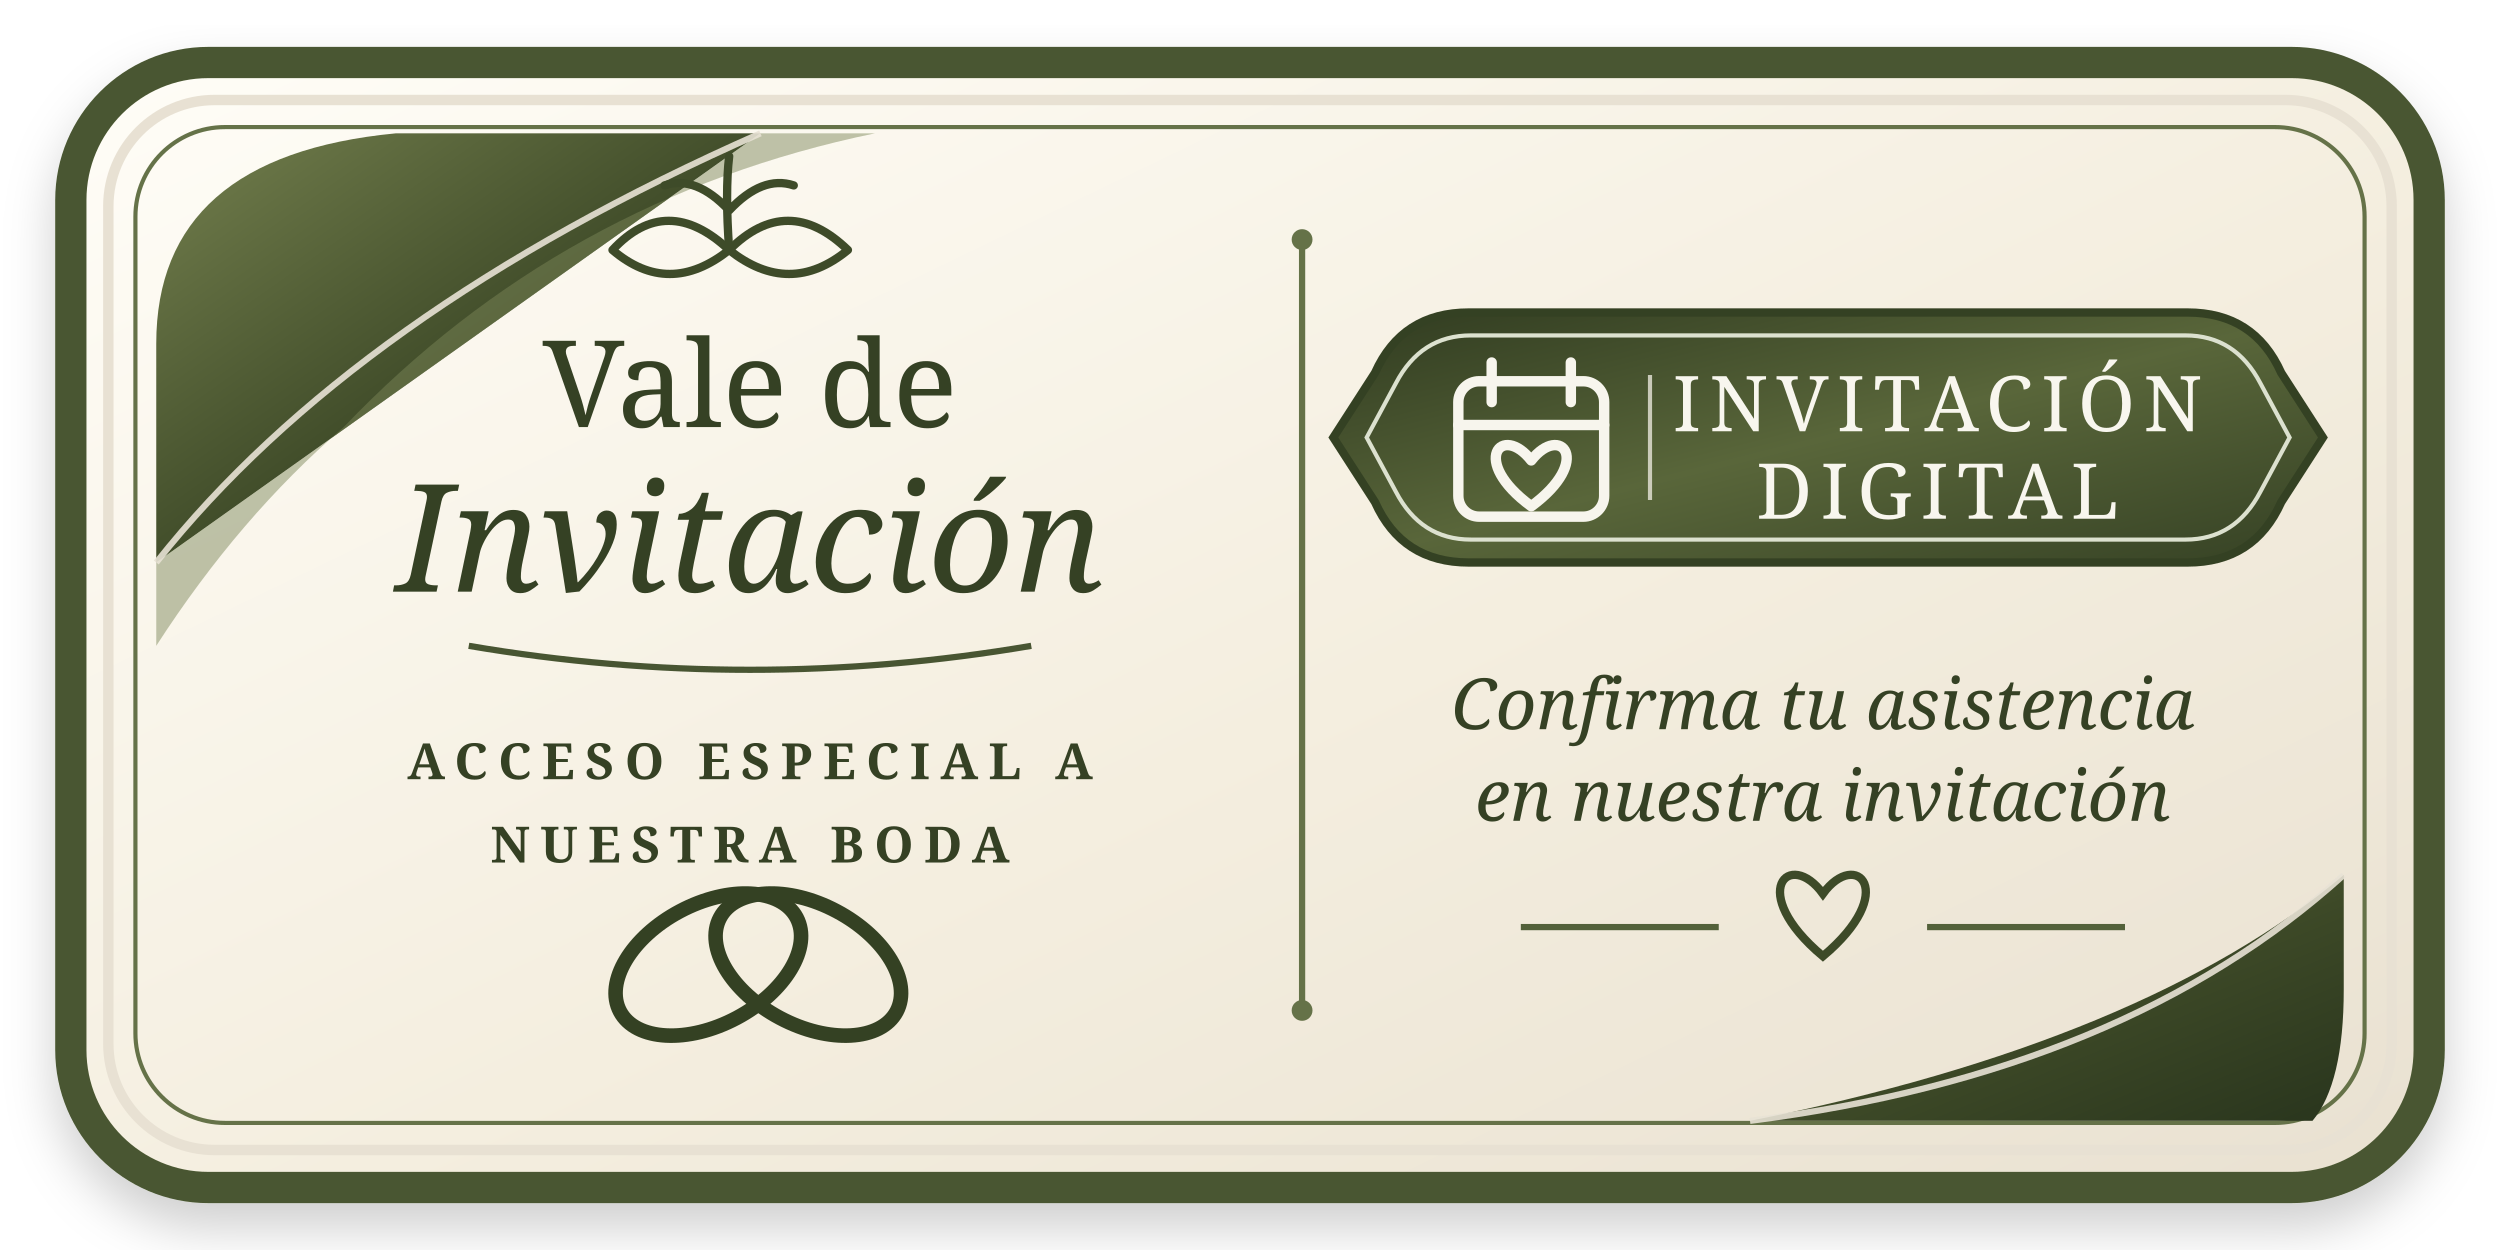
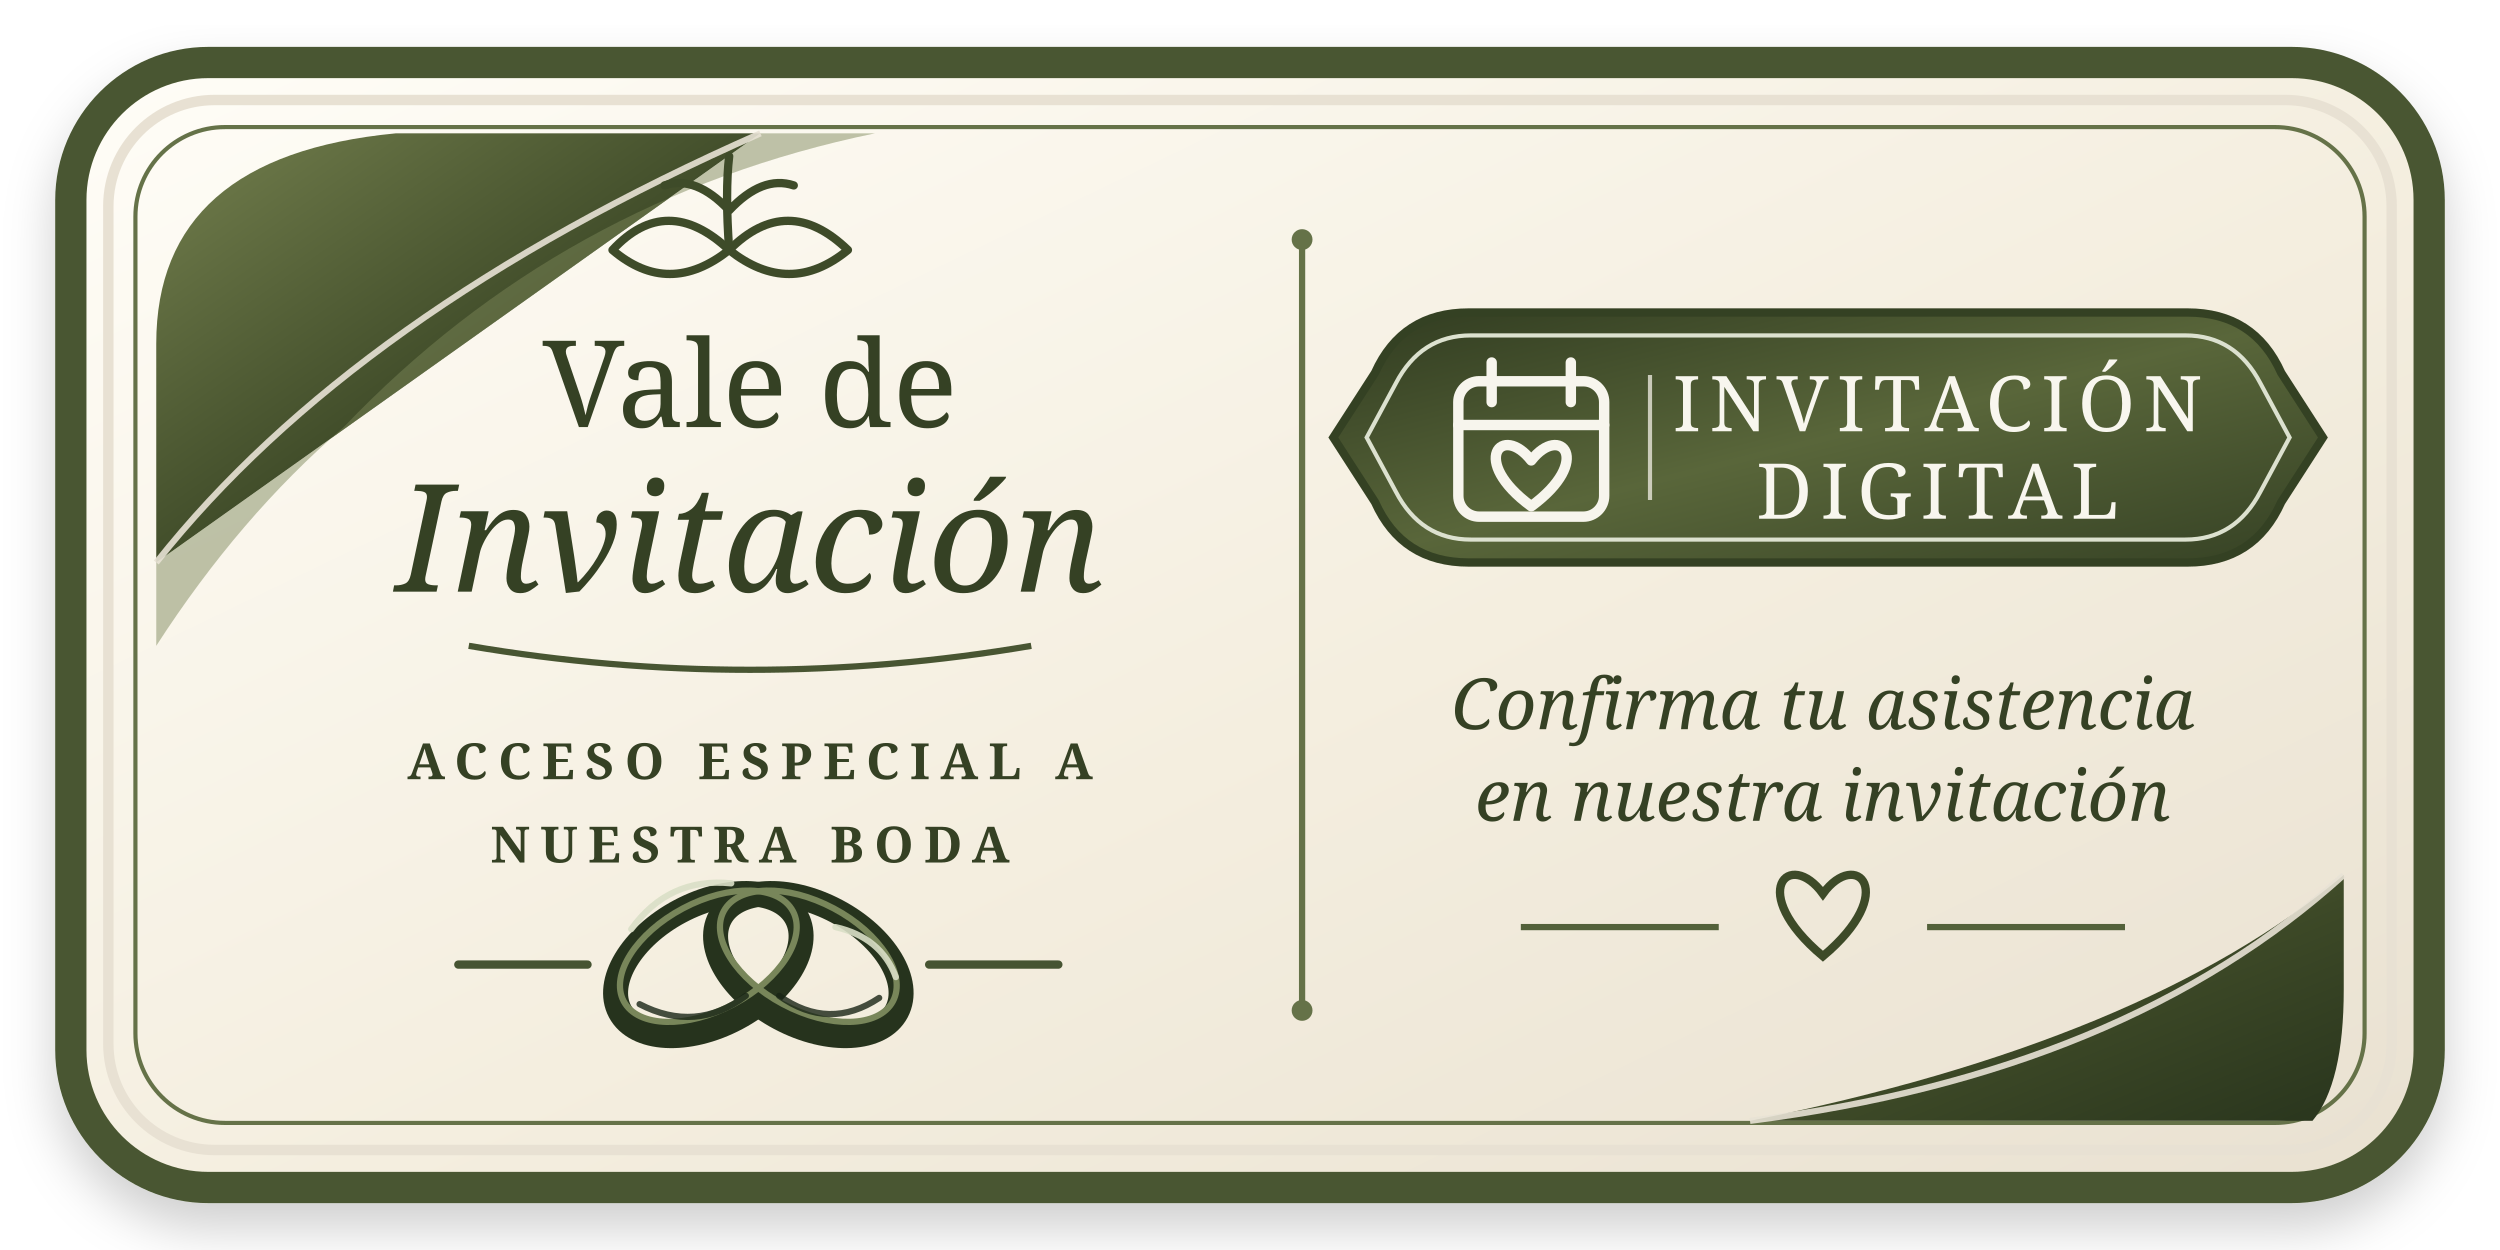
<svg xmlns="http://www.w3.org/2000/svg" viewBox="0 0 1200 600" role="img" aria-labelledby="title desc">
  <defs>
    <linearGradient id="beige" x1="0" y1="0" x2="1" y2="1">
      <stop stop-color="#fffdf7" />
      <stop offset=".55" stop-color="#f4eedf" />
      <stop offset="1" stop-color="#e9e1d1" />
    </linearGradient>
    <linearGradient id="olive" x1="0" y1="0" x2="1" y2="1">
      <stop stop-color="#303b20" />
      <stop offset=".5" stop-color="#59663a" />
      <stop offset="1" stop-color="#354124" />
    </linearGradient>
    <linearGradient id="fold" x1="0" y1="0" x2="1" y2="1">
      <stop stop-color="#74804e" />
      <stop offset=".55" stop-color="#3d4927" />
      <stop offset="1" stop-color="#29351d" />
    </linearGradient>
    <filter id="shadow" x="-15%" y="-20%" width="130%" height="150%">
      <feGaussianBlur in="SourceAlpha" stdDeviation="12" />
      <feOffset dy="12" />
      <feComponentTransfer>
        <feFuncA type="linear" slope=".19" />
      </feComponentTransfer>
      <feMerge>
        <feMergeNode />
        <feMergeNode in="SourceGraphic" />
      </feMerge>
    </filter>
  </defs>
  <rect x="34" y="30" width="1132" height="540" rx="66" fill="url(#beige)" stroke="#4a5730" stroke-width="15" filter="url(#shadow)" />
  <rect x="52" y="48" width="1096" height="504" rx="51" fill="none" stroke="#e8e1d3" stroke-width="5" />
  <rect x="65" y="61" width="1070" height="478" rx="43" fill="none" stroke="#657248" stroke-width="2" />
  <path d="M75 165Q75 75 190 64H365L75 270Z" fill="url(#fold)" />
  <path d="M75 270L365 64H420Q270 95 165 205Q115 248 75 310Z" fill="#7b8658" opacity=".48" />
  <path d="M75 270Q170 150 365 64" fill="none" stroke="#e8e2d5" stroke-width="3" opacity=".9" />
  <path d="M1125 420Q1030 500 840 538H1110Q1125 520 1125 475Z" fill="url(#fold)" />
  <path d="M1125 420Q1020 515 840 538" fill="none" stroke="#e8e2d5" stroke-width="3" opacity=".9" />
  <g fill="none" stroke="#3e4b29" stroke-width="4" stroke-linecap="round" stroke-linejoin="round">
    <path d="M350 120q-30-28-56 0q27 23 56 0q28-28 57 0q-28 23-57 0" />
    <path d="M350 120q-2-28 0-45 M350 101q-16-17-31-12 M350 101q16-17 31-12" />
  </g>
  <g text-anchor="middle" fill="#354124">
    <text x="360" y="205" font-family="Georgia,serif" font-size="58">Vale de</text>
    <text x="360" y="284" font-family="Georgia,serif" font-style="italic" font-size="72">Invitación</text>
    <path d="M225 310Q360 333 495 310" fill="none" stroke="#485532" stroke-width="3" />
    <text x="360" y="374" font-family="Georgia,serif" font-size="24" font-weight="600" letter-spacing="5">ACCESO ESPECIAL A</text>
    <text x="360" y="414" font-family="Georgia,serif" font-size="24" font-weight="600" letter-spacing="5">NUESTRA BODA</text>
  </g>
-   <g fill="none" stroke="#344123" stroke-width="7">
-     <ellipse cx="340" cy="463" rx="48" ry="29" transform="rotate(-28 340 463)" />
-     <ellipse cx="388" cy="463" rx="48" ry="29" transform="rotate(28 388 463)" />
+   <g fill="none" stroke-linecap="round" stroke-linejoin="round">
+     <path d="M220 463H282 M446 463H508" stroke="#465432" stroke-width="4" />
+     <ellipse cx="340" cy="463" rx="48" ry="29" transform="rotate(-28 340 463)" stroke="#26331d" stroke-width="12" />
+     <ellipse cx="388" cy="463" rx="48" ry="29" transform="rotate(28 388 463)" stroke="#26331d" stroke-width="12" />
+     <ellipse cx="340" cy="459" rx="46" ry="26" transform="rotate(-28 340 459)" stroke="#78865a" stroke-width="3" />
+     <ellipse cx="388" cy="459" rx="46" ry="26" transform="rotate(28 388 459)" stroke="#78865a" stroke-width="3" />
+     <path d="M303 446q18-25 48-22 M401 445q22 5 29 24" stroke="#d9dfc6" stroke-width="3" opacity=".9" />
+     <path d="M307 482q27 14 51-4 M374 478q24 17 48 1" stroke="#182415" stroke-width="3" opacity=".8" />
  </g>
  <path d="M625 115V485" stroke="#657248" stroke-width="3" />
  <circle cx="625" cy="115" r="5" fill="#657248" />
  <circle cx="625" cy="485" r="5" fill="#657248" />
  <path d="M705 150H1050Q1082 150 1095 179L1115 210 1095 241Q1082 270 1050 270H705Q673 270 660 241L640 210 660 179Q673 150 705 150Z" fill="url(#olive)" stroke="#344123" stroke-width="4" />
  <path d="M706 161H1049Q1073 161 1085 184L1099 210 1085 236Q1073 259 1049 259H706Q682 259 670 236L656 210 670 184Q682 161 706 161Z" fill="none" stroke="#dce1cf" stroke-width="2" />
  <g fill="none" stroke="#f7f5ed" stroke-width="5" stroke-linecap="round" stroke-linejoin="round">
    <rect x="700" y="183" width="70" height="65" rx="10" />
    <path d="M716 174v19 M754 174v19 M700 204h70" />
    <path d="M735 221c-14-18-30 0 0 22 30-22 14-40 0-22z" />
  </g>
  <path d="M792 180V240" stroke="#e8e6db" stroke-width="2" opacity=".8" />
  <g text-anchor="middle" fill="#f8f6ee" font-family="Georgia,serif" letter-spacing="4">
    <text x="930" y="207" font-size="37">INVITACIÓN</text>
    <text x="930" y="249" font-size="37">DIGITAL</text>
  </g>
  <g text-anchor="middle" fill="#354124">
    <text x="875" y="350" font-family="Georgia,serif" font-style="italic" font-size="34">Confirma tu asistencia</text>
    <text x="875" y="394" font-family="Georgia,serif" font-style="italic" font-size="34">en nuestra invitación</text>
  </g>
  <path d="M730 445H825 M925 445H1020" stroke="#53613a" stroke-width="3" />
  <path d="M875 429c-16-22-37-1 0 30 37-31 16-52 0-30z" fill="none" stroke="#3d4a28" stroke-width="4" />
</svg>
